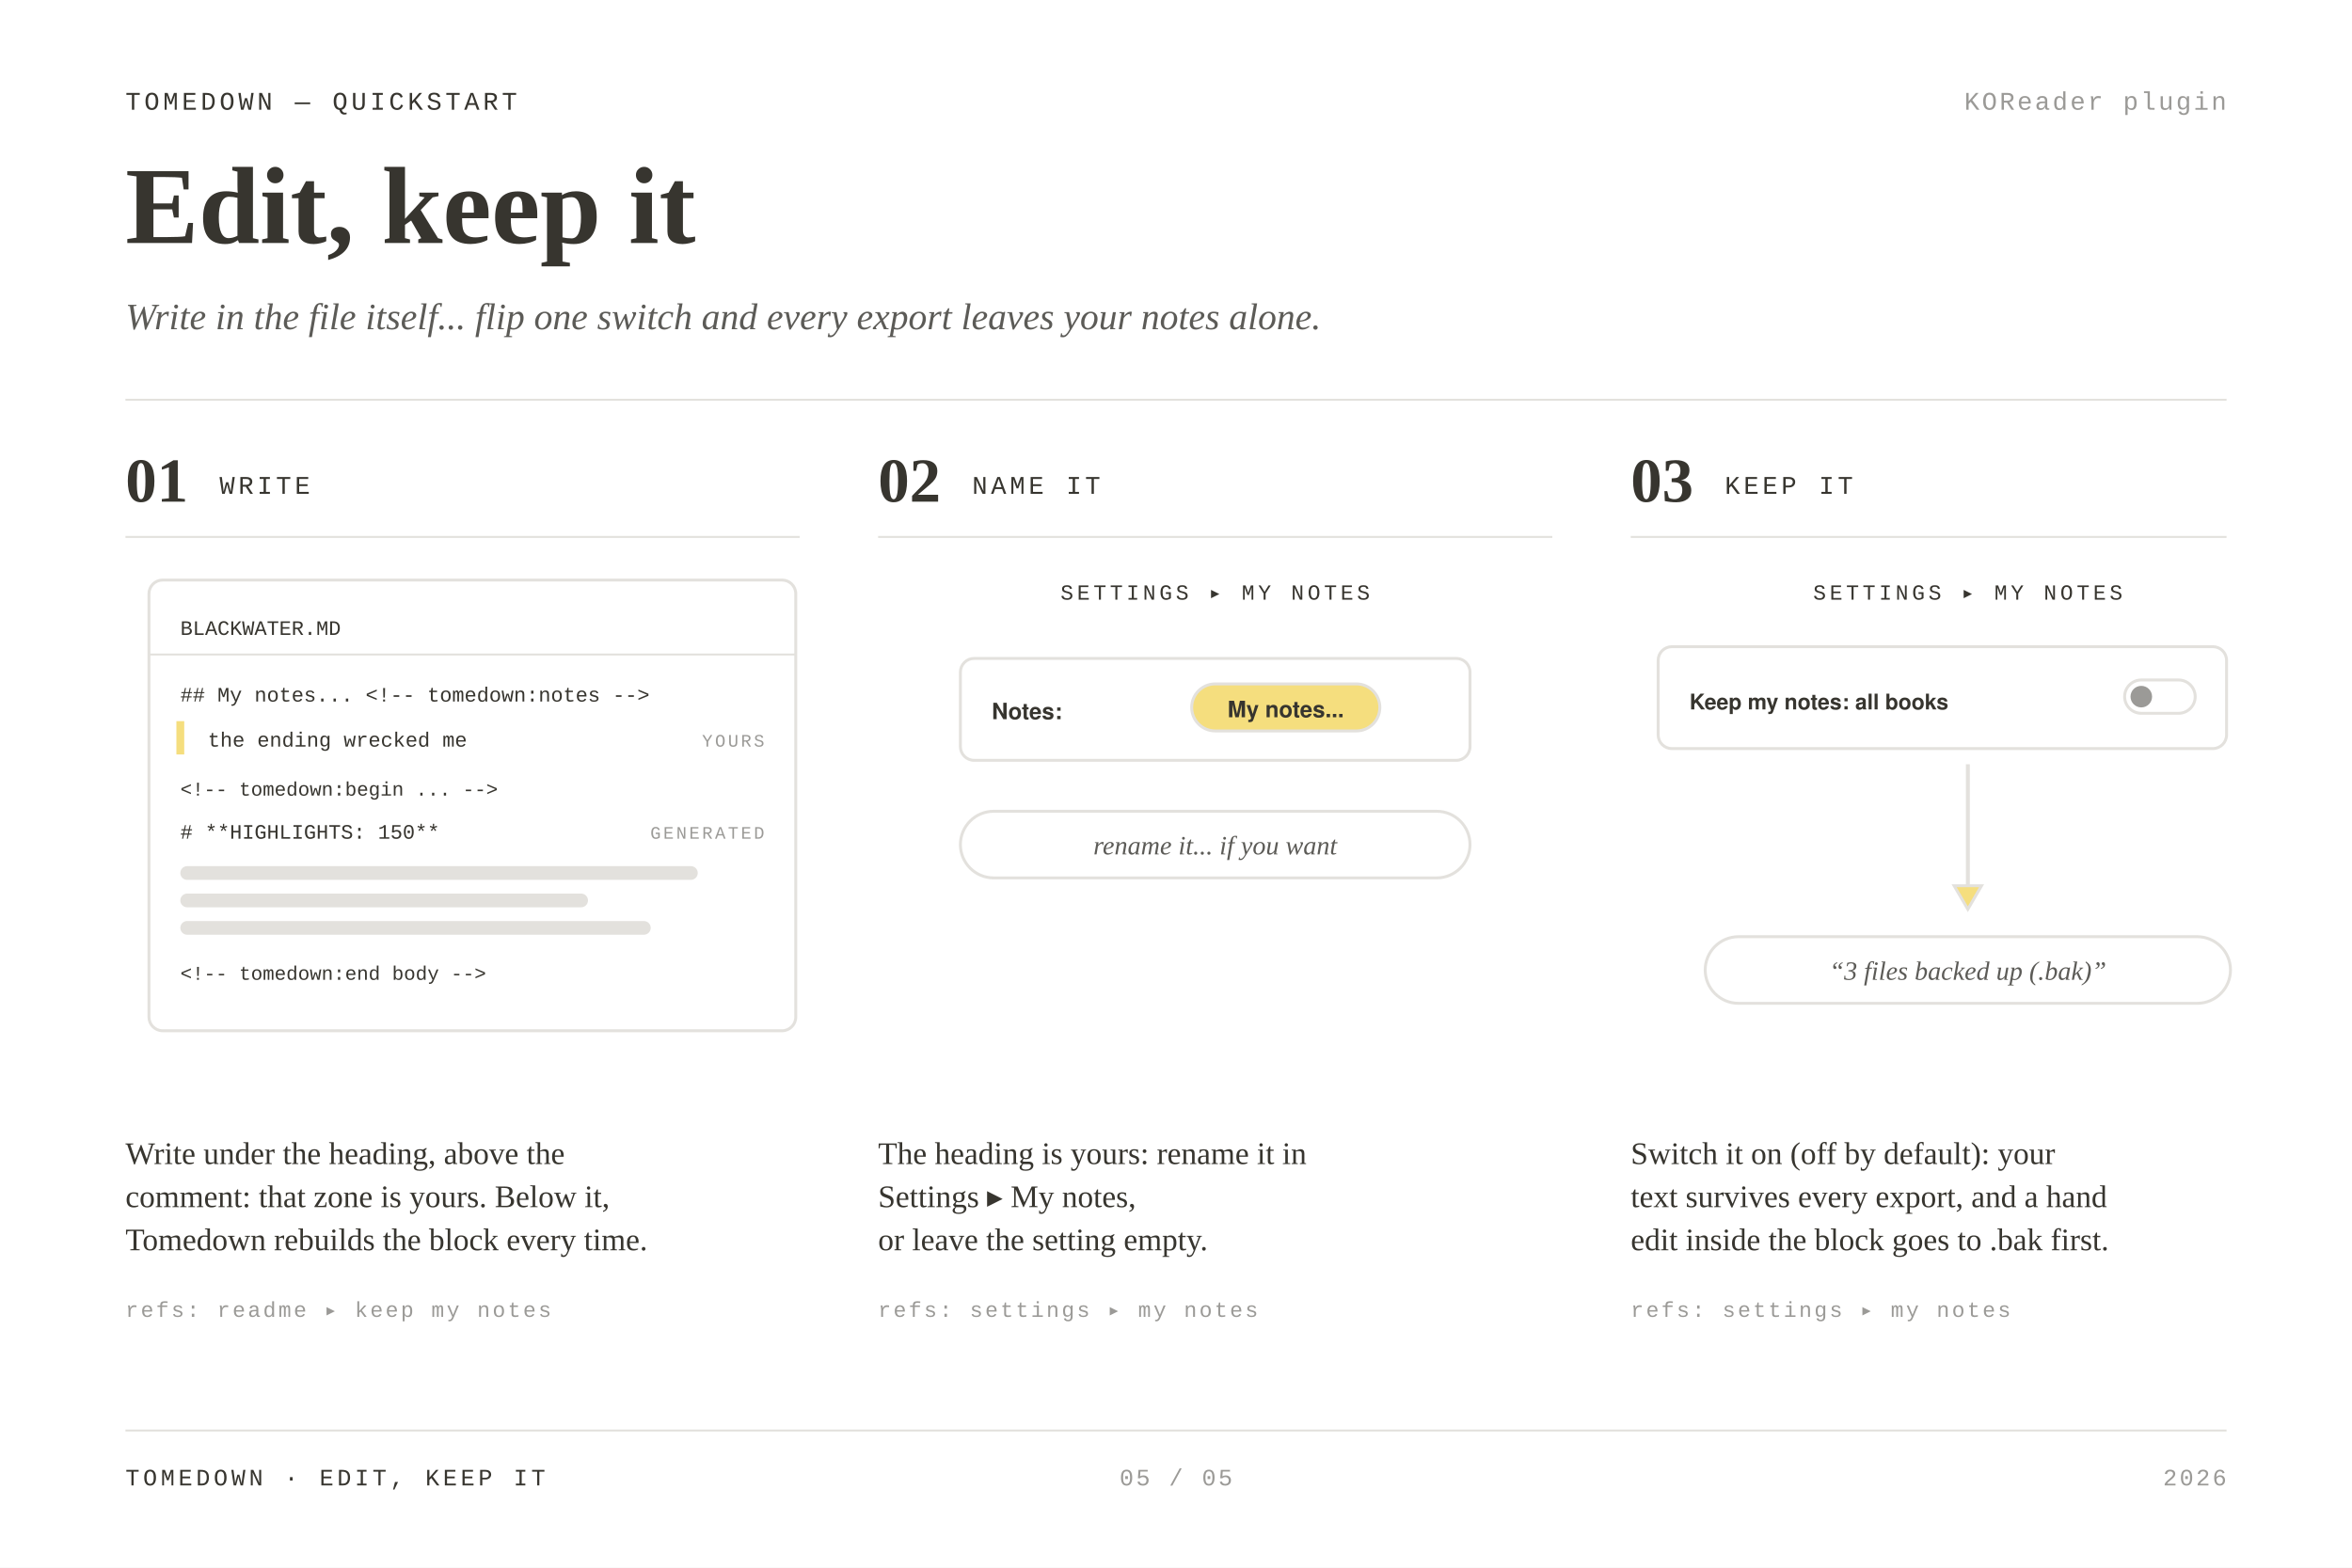
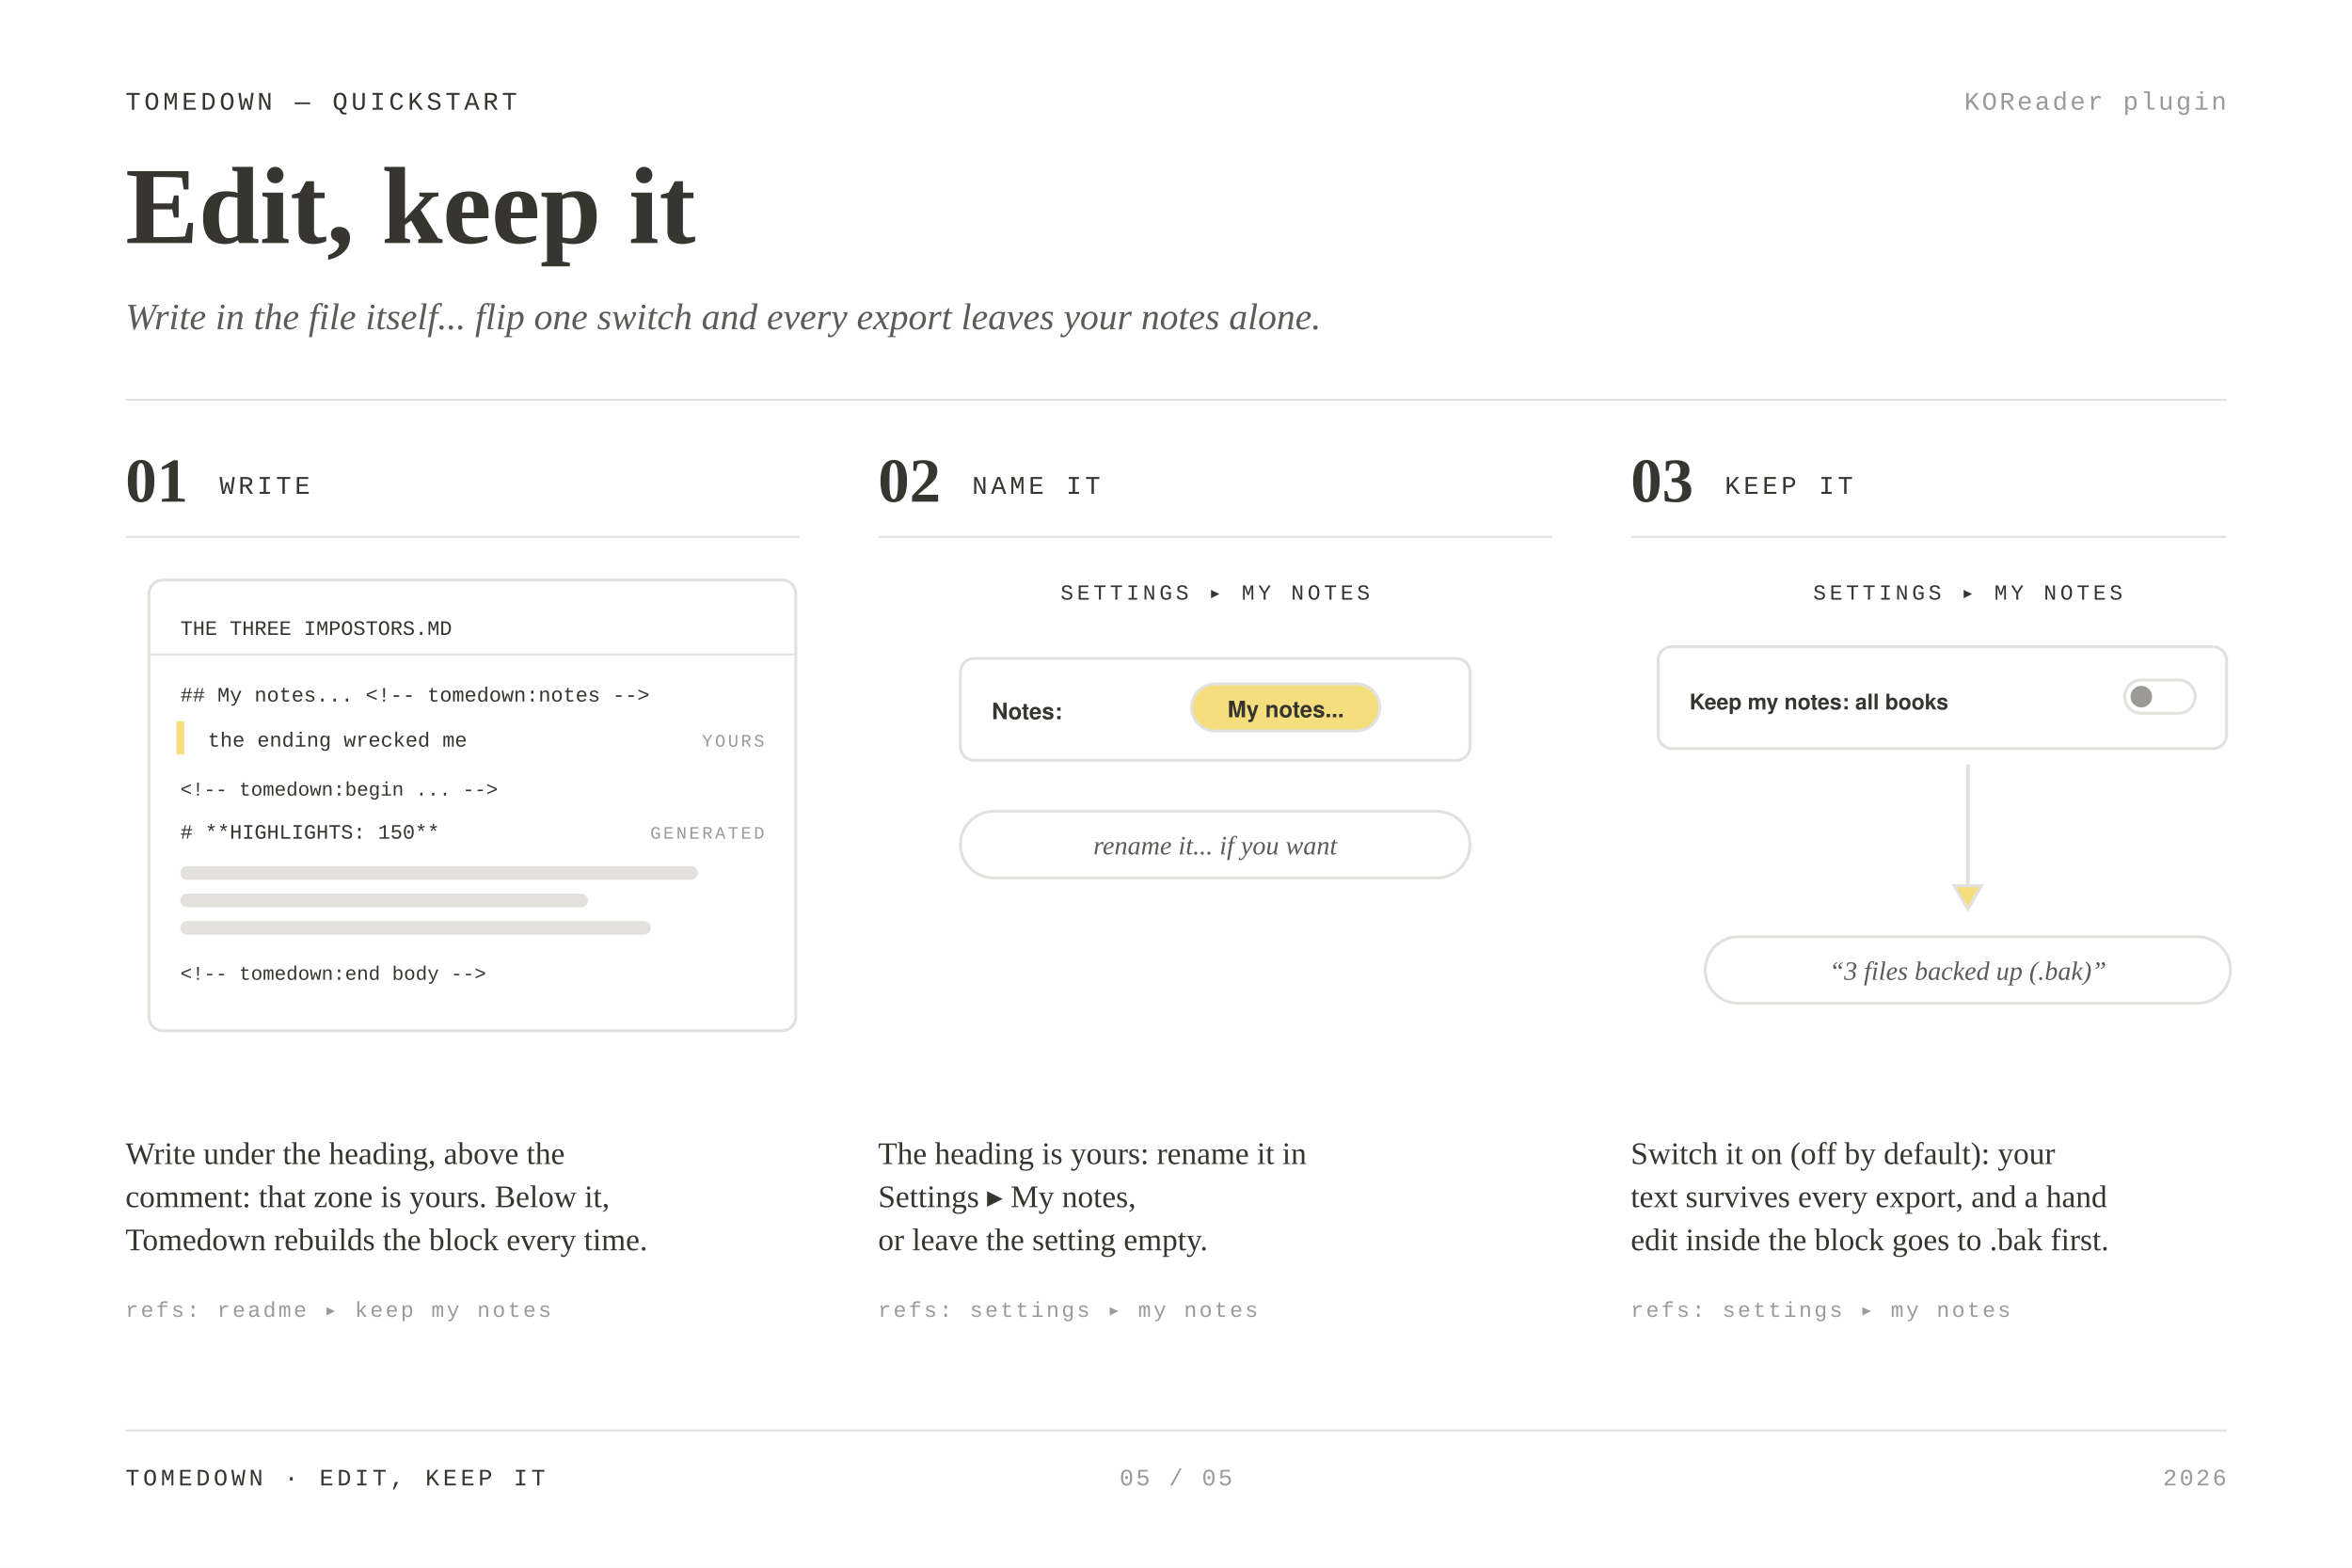
<svg xmlns="http://www.w3.org/2000/svg" width="1740" height="1160" viewBox="0 0 1200 800" role="img" aria-label="Tomedown quickstart tutorial 05 — Edit, keep it: write your notes under the heading, flip Keep my notes: all books on (off by default) and the export rebuilds only its own block, a hand-edited file is kept as .bak">
  <style>
    .display { font-family: Georgia, "Times New Roman", serif; font-weight: 700; fill: #37352F; }
    .deck    { font-family: Georgia, "Times New Roman", serif; font-style: italic; fill: #5C5B57; }
    .label   { font-family: "SF Mono", Menlo, Consolas, "Liberation Mono", monospace; letter-spacing: 1.8px; fill: #37352F; }
    .labelm  { font-family: "SF Mono", Menlo, Consolas, "Liberation Mono", monospace; letter-spacing: 1.2px; fill: #9B9A97; }
    .body    { font-family: Georgia, "Times New Roman", serif; fill: #37352F; }
    .menu    { font-family: "Helvetica Neue", Helvetica, Arial, sans-serif; font-weight: 700; fill: #37352F; }
    .code    { font-family: "SF Mono", Menlo, Consolas, "Liberation Mono", monospace; fill: #37352F; }
    .rule    { stroke: #E3E1DD; stroke-width: 1; }
    .hair    { stroke: #E3E1DD; stroke-width: 1; opacity: 1; }
    .card    { fill: #FFFFFF; stroke: #E3E1DD; stroke-width: 1.5; }
    .skel    { fill: #E3E1DD; }
    .accent  { fill: #F5DE7E; }
  </style>
  <rect width="1200" height="800" fill="#FFFFFF" />
  <text class="label" x="64" y="56" font-size="13">TOMEDOWN — QUICKSTART</text>
  <text class="labelm" x="1136" y="56" font-size="13" text-anchor="end">KOReader plugin</text>
  <text class="display" x="64" y="124" font-size="56">Edit, keep it</text>
  <text class="deck" x="64" y="168" font-size="19">Write in the file itself... flip one switch and every export leaves your notes alone.</text>
  <line class="rule" x1="64" y1="204" x2="1136" y2="204" />
  <text class="display" x="64" y="256" font-size="32">01</text>
  <text class="label" x="112" y="252" font-size="13">WRITE</text>
  <line class="hair" x1="64" y1="274" x2="408" y2="274" />
  <rect class="card" x="76" y="296" width="330" height="230" rx="7" />
-   <text class="code" x="92" y="324" font-size="10.5" fill="#9B9A97">BLACKWATER.MD</text>
+   <text class="code" x="92" y="324" font-size="10.5" fill="#9B9A97">THE THREE IMPOSTORS.MD</text>
  <line class="hair" x1="76" y1="334" x2="406" y2="334" />
  <text class="code" x="92" y="358" font-size="10.5">## My notes... &lt;!-- tomedown:notes --&gt;</text>
  <rect class="accent" x="90" y="368" width="4" height="17" />
  <text class="code" x="106" y="381" font-size="10.5">the ending wrecked me</text>
  <text class="labelm" x="390" y="381" font-size="9" text-anchor="end">YOURS</text>
  <text class="code" x="92" y="406" font-size="10" fill="#9B9A97">&lt;!-- tomedown:begin ... --&gt;</text>
  <text class="code" x="92" y="428" font-size="10.5"># **HIGHLIGHTS: 150**</text>
  <text class="labelm" x="390" y="428" font-size="9" text-anchor="end">GENERATED</text>
  <rect class="skel" x="92" y="442" width="264" height="7" rx="3.5" />
  <rect class="skel" x="92" y="456" width="208" height="7" rx="3.5" />
  <rect class="skel" x="92" y="470" width="240" height="7" rx="3.5" />
  <text class="code" x="92" y="500" font-size="10" fill="#9B9A97">&lt;!-- tomedown:end body --&gt;</text>
  <text class="body" x="64" y="594" font-size="16">Write under the heading, above the</text>
  <text class="body" x="64" y="616" font-size="16">comment: that zone is yours. Below it,</text>
  <text class="body" x="64" y="638" font-size="16">Tomedown rebuilds the block every time.</text>
  <text class="labelm" x="64" y="672" font-size="11">refs: readme ▸ keep my notes</text>
  <text class="display" x="448" y="256" font-size="32">02</text>
  <text class="label" x="496" y="252" font-size="13">NAME IT</text>
  <line class="hair" x1="448" y1="274" x2="792" y2="274" />
  <text class="label" x="620" y="306" font-size="11" text-anchor="middle">SETTINGS ▸ MY NOTES</text>
  <rect class="card" x="490" y="336" width="260" height="52" rx="7" />
  <rect class="accent" x="608" y="349" width="96" height="24" rx="12" stroke="#E3E1DD" stroke-width="1.5" />
  <text class="menu" x="506" y="367" font-size="11.5">Notes:</text>
  <text class="menu" x="656" y="366" font-size="11.5" text-anchor="middle">My notes...</text>
  <rect x="490" y="414" width="260" height="34" rx="17" fill="#FFFFFF" stroke="#E3E1DD" stroke-width="1.5" />
  <text class="deck" x="620" y="436" font-size="13.5" text-anchor="middle">rename it... if you want</text>
  <text class="body" x="448" y="594" font-size="16">The heading is yours: rename it in</text>
  <text class="body" x="448" y="616" font-size="16">Settings ▸ My notes,</text>
  <text class="body" x="448" y="638" font-size="16">or leave the setting empty.</text>
  <text class="labelm" x="448" y="672" font-size="11">refs: settings ▸ my notes</text>
  <text class="display" x="832" y="256" font-size="32">03</text>
  <text class="label" x="880" y="252" font-size="13">KEEP IT</text>
  <line class="hair" x1="832" y1="274" x2="1136" y2="274" />
  <text class="label" x="1004" y="306" font-size="11" text-anchor="middle">SETTINGS ▸ MY NOTES</text>
  <rect class="card" x="846" y="330" width="290" height="52" rx="7" />
  <text class="menu" x="862" y="362" font-size="11">Keep my notes: all books</text>
  <rect x="1084" y="347" width="36" height="17" rx="8.5" fill="#FFFFFF" stroke="#E3E1DD" stroke-width="1.5" />
  <circle cx="1092.5" cy="355.5" r="5.5" fill="#9B9A97" />
  <path d="M1004 390 V454" fill="none" stroke="#E3E1DD" stroke-width="2" />
  <path class="accent" d="M997 452 L1004 464 L1011 452 Z" stroke="#E3E1DD" stroke-width="1.5" />
  <rect x="870" y="478" width="268" height="34" rx="17" fill="#FFFFFF" stroke="#E3E1DD" stroke-width="1.5" />
  <text class="deck" x="1004" y="500" font-size="13.5" text-anchor="middle">“3 files backed up (.bak)”</text>
  <text class="body" x="832" y="594" font-size="16">Switch it on (off by default): your</text>
  <text class="body" x="832" y="616" font-size="16">text survives every export, and a hand</text>
  <text class="body" x="832" y="638" font-size="16">edit inside the block goes to .bak first.</text>
  <text class="labelm" x="832" y="672" font-size="11">refs: settings ▸ my notes</text>
  <line class="rule" x1="64" y1="730" x2="1136" y2="730" />
  <text class="label" x="64" y="758" font-size="12">TOMEDOWN · EDIT, KEEP IT</text>
  <text class="labelm" x="600" y="758" font-size="12" text-anchor="middle">05 / 05</text>
  <text class="labelm" x="1136" y="758" font-size="12" text-anchor="end">2026</text>
</svg>
